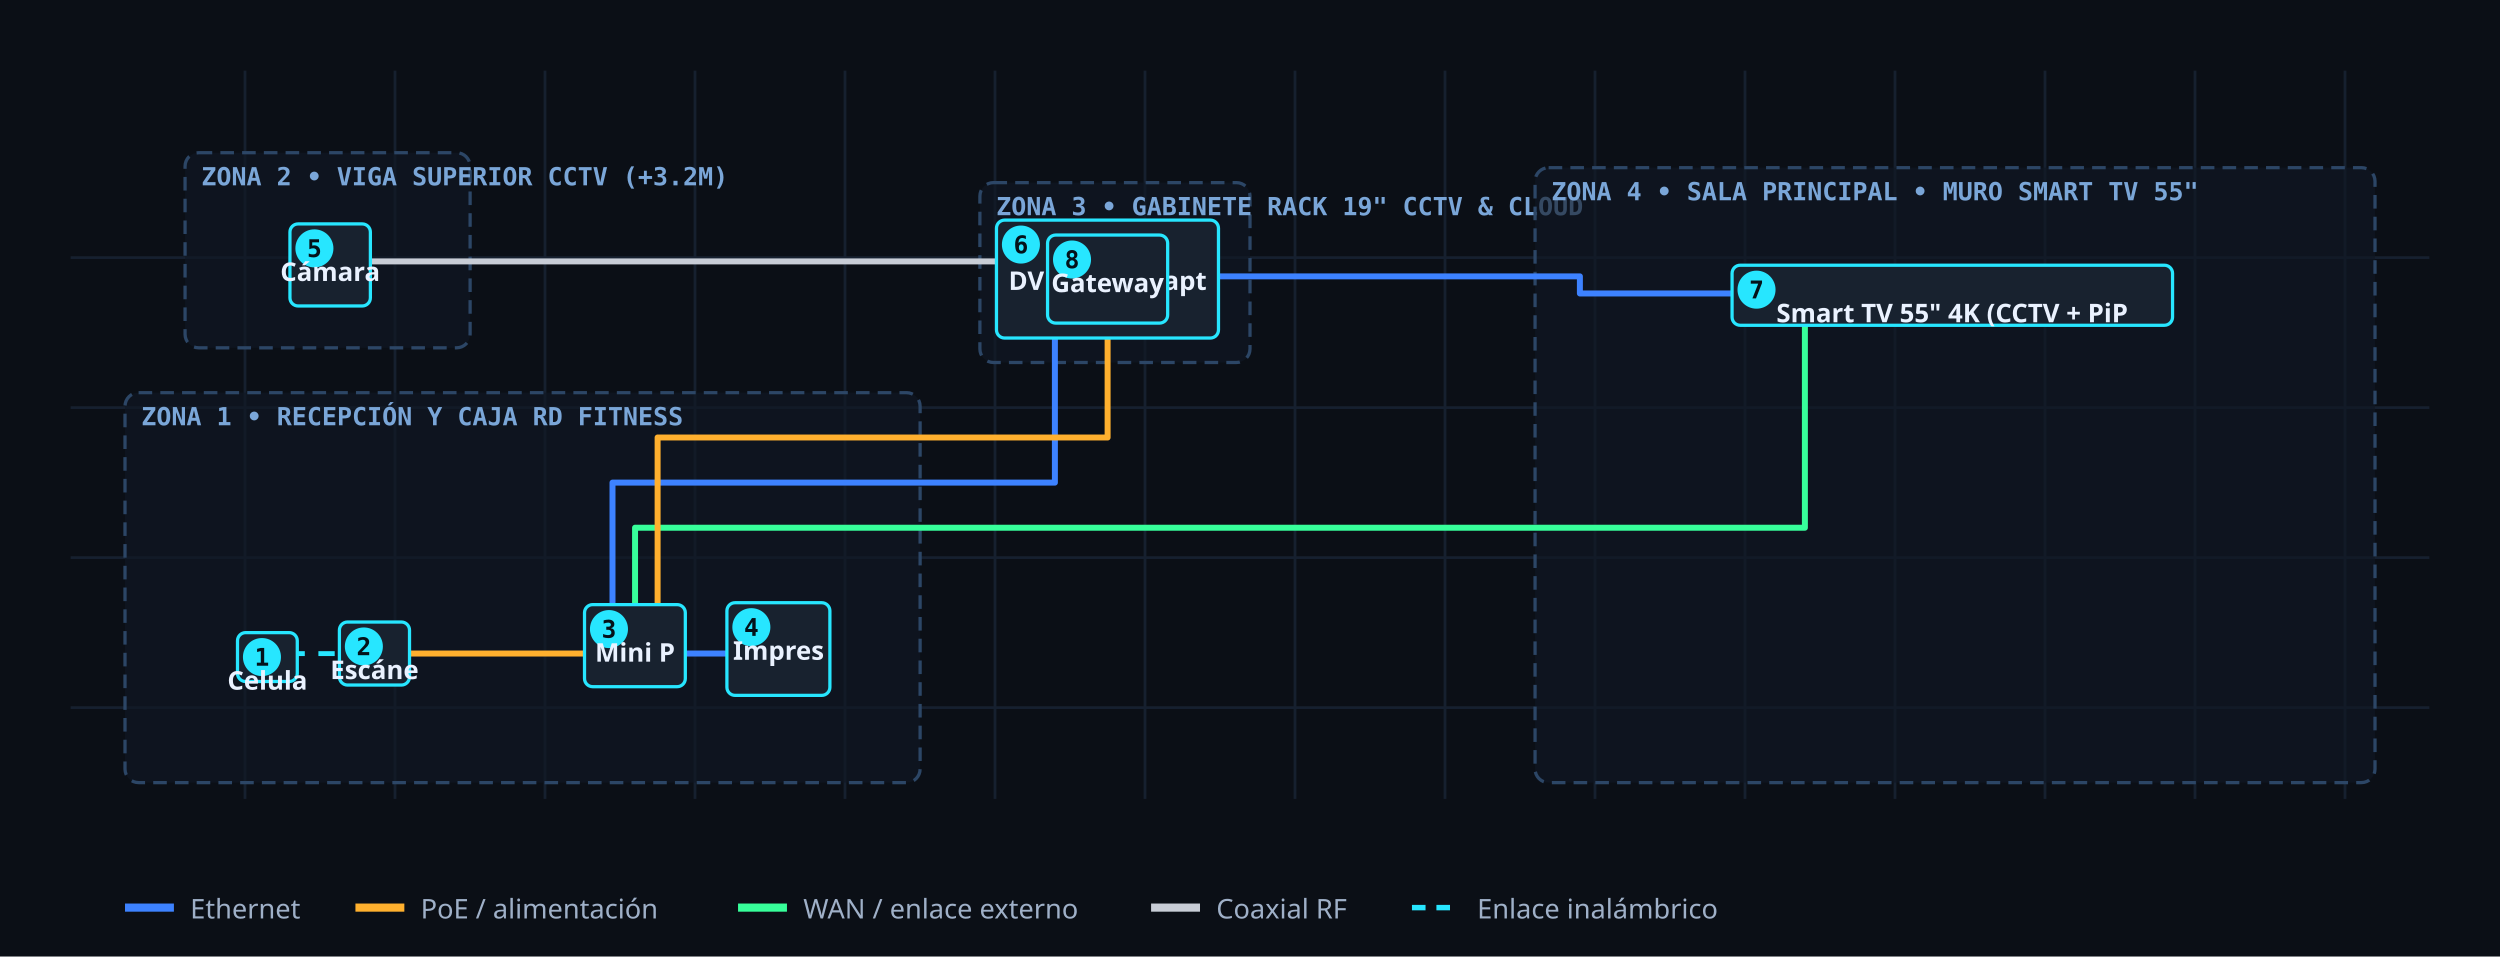
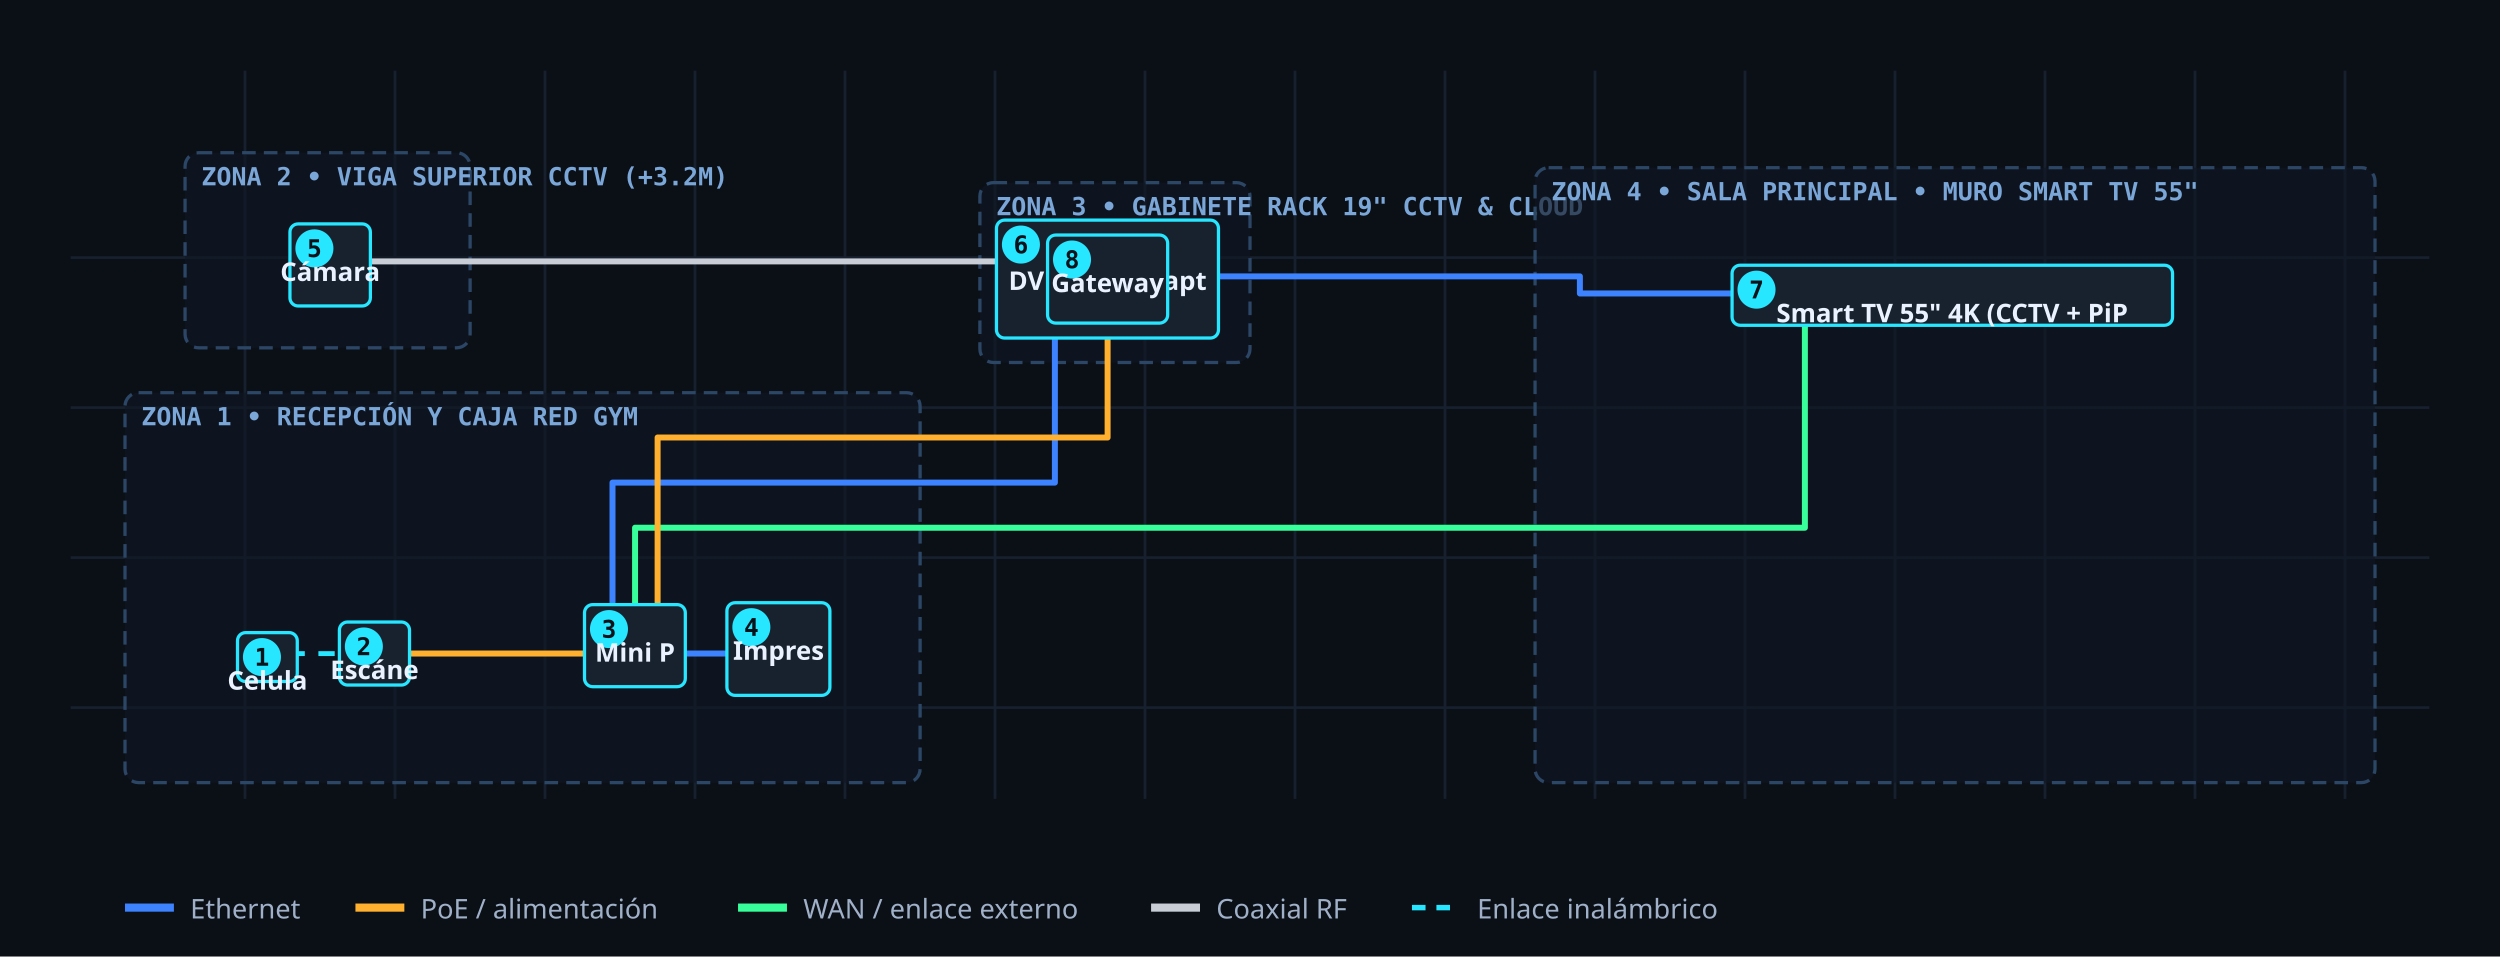
<svg xmlns="http://www.w3.org/2000/svg" viewBox="0 0 920 352" width="100%" role="img" aria-label="Plano arquitectónico y de planta automático">
  <rect width="920" height="352" fill="#0b0f16" />
  <line x1="90.16" y1="26" x2="90.16" y2="294" stroke="#16202f" stroke-width="1" />
  <line x1="145.36" y1="26" x2="145.36" y2="294" stroke="#16202f" stroke-width="1" />
  <line x1="200.56" y1="26" x2="200.56" y2="294" stroke="#16202f" stroke-width="1" />
  <line x1="255.76" y1="26" x2="255.76" y2="294" stroke="#16202f" stroke-width="1" />
  <line x1="310.96" y1="26" x2="310.96" y2="294" stroke="#16202f" stroke-width="1" />
  <line x1="366.16" y1="26" x2="366.16" y2="294" stroke="#16202f" stroke-width="1" />
  <line x1="421.36" y1="26" x2="421.36" y2="294" stroke="#16202f" stroke-width="1" />
  <line x1="476.56" y1="26" x2="476.56" y2="294" stroke="#16202f" stroke-width="1" />
  <line x1="531.76" y1="26" x2="531.76" y2="294" stroke="#16202f" stroke-width="1" />
  <line x1="586.96" y1="26" x2="586.96" y2="294" stroke="#16202f" stroke-width="1" />
  <line x1="642.16" y1="26" x2="642.16" y2="294" stroke="#16202f" stroke-width="1" />
  <line x1="697.36" y1="26" x2="697.36" y2="294" stroke="#16202f" stroke-width="1" />
  <line x1="752.56" y1="26" x2="752.56" y2="294" stroke="#16202f" stroke-width="1" />
  <line x1="807.76" y1="26" x2="807.76" y2="294" stroke="#16202f" stroke-width="1" />
  <line x1="862.96" y1="26" x2="862.96" y2="294" stroke="#16202f" stroke-width="1" />
  <line x1="26" y1="260.4" x2="894" y2="260.4" stroke="#16202f" stroke-width="1" />
  <line x1="26" y1="205.2" x2="894" y2="205.2" stroke="#16202f" stroke-width="1" />
  <line x1="26" y1="150" x2="894" y2="150" stroke="#16202f" stroke-width="1" />
  <line x1="26" y1="94.8" x2="894" y2="94.8" stroke="#16202f" stroke-width="1" />
  <g>
    <rect x="46.0" y="144.5" width="292.6" height="143.5" rx="5" fill="#101824" fill-opacity="0.65" stroke="#2c4666" stroke-width="1.2" stroke-dasharray="5 3" />
-     <text x="52.0" y="156.5" font-size="9.2" font-weight="700" fill="#7aa6d8" font-family="monospace">ZONA 1 • RECEPCIÓN Y CAJA RD FITNESS</text>
+     <text x="52.0" y="156.5" font-size="9.2" font-weight="700" fill="#7aa6d8" font-family="monospace">ZONA 1 • RECEPCIÓN Y CAJA RED GYM</text>
  </g>
  <g>
    <rect x="68.1" y="56.2" width="104.9" height="71.8" rx="5" fill="#101824" fill-opacity="0.65" stroke="#2c4666" stroke-width="1.2" stroke-dasharray="5 3" />
    <text x="74.1" y="68.2" font-size="9.2" font-weight="700" fill="#7aa6d8" font-family="monospace">ZONA 2 • VIGA SUPERIOR CCTV (+3.2M)</text>
  </g>
  <g>
    <rect x="360.6" y="67.2" width="99.4" height="66.2" rx="5" fill="#101824" fill-opacity="0.65" stroke="#2c4666" stroke-width="1.2" stroke-dasharray="5 3" />
    <text x="366.6" y="79.2" font-size="9.2" font-weight="700" fill="#7aa6d8" font-family="monospace">ZONA 3 • GABINETE RACK 19" CCTV &amp; CLOUD</text>
  </g>
  <g>
    <rect x="564.9" y="61.7" width="309.1" height="226.3" rx="5" fill="#101824" fill-opacity="0.65" stroke="#2c4666" stroke-width="1.2" stroke-dasharray="5 3" />
    <text x="570.9" y="73.7" font-size="9.2" font-weight="700" fill="#7aa6d8" font-family="monospace">ZONA 4 • SALA PRINCIPAL • MURO SMART TV 55"</text>
  </g>
  <polyline fill="none" stroke="#ffb02e" stroke-width="2.2" stroke-linejoin="round" points="150.2,240.5 158.5,240.5 158.5,240.5 207.3,240.5 207.3,240.5 215.6,240.5" />
  <polyline fill="none" stroke="#3d82ff" stroke-width="2.2" stroke-linejoin="round" points="251.8,240.5 258.7,240.5 258.7,240.5 261.1,240.5 261.1,240.5 268.0,240.5" />
  <polyline fill="none" stroke="#c8cdd6" stroke-width="2.2" stroke-linejoin="round" points="135.8,96.2 146.9,96.2 146.9,96.2 200.6,96.2 349.6,96.2 349.6,96.2 359.1,96.2 370.2,96.2" />
  <polyline fill="none" stroke="#3d82ff" stroke-width="2.2" stroke-linejoin="round" points="388.2,123.9 388.2,135.0 388.2,135.0 388.2,177.6 225.4,177.6 225.4,212.0 225.4,212.0 225.4,223.0" />
  <polyline fill="none" stroke="#37ff9a" stroke-width="2.2" stroke-linejoin="round" points="233.7,223.0 233.7,212.0 233.7,212.0 233.7,194.2 664.2,194.2 664.2,129.4 664.2,129.4 664.2,118.4" />
  <polyline fill="none" stroke="#3d82ff" stroke-width="2.2" stroke-linejoin="round" points="445.0,101.7 456.0,101.7 581.4,101.7 581.4,108.0 581.4,108.0 626.8,108.0 637.9,108.0" />
  <polyline fill="none" stroke="#ffb02e" stroke-width="2.2" stroke-linejoin="round" points="242.0,223.0 242.0,212.0 242.0,161.0 407.6,161.0 407.6,129.4 407.6,129.4 407.6,118.4" />
  <line x1="106.168" y1="240.528" x2="125.212" y2="240.528" stroke="#27e6ff" stroke-width="1.8" stroke-dasharray="6 5" />
  <g>
    <rect x="87.4" y="232.8" width="22.0" height="18.0" rx="3" fill="#18222f" stroke="#27e6ff" stroke-width="1.2" />
    <circle cx="96.4" cy="241.8" r="7" fill="#27e6ff" />
    <text x="96.4" y="245.0" font-size="9" font-weight="700" text-anchor="middle" fill="#04121a" font-family="monospace">1</text>
    <text x="98.4" y="253.8" font-size="9.5" font-weight="600" text-anchor="middle" fill="#eaf2ff" font-family="sans-serif">Celula</text>
  </g>
  <g>
    <rect x="124.9" y="228.9" width="25.8" height="23.2" rx="3" fill="#18222f" stroke="#27e6ff" stroke-width="1.2" />
    <circle cx="133.9" cy="237.9" r="7" fill="#27e6ff" />
    <text x="133.9" y="241.1" font-size="9" font-weight="700" text-anchor="middle" fill="#04121a" font-family="monospace">2</text>
    <text x="137.8" y="249.9" font-size="9.5" font-weight="600" text-anchor="middle" fill="#eaf2ff" font-family="sans-serif">Escáne</text>
  </g>
  <g>
    <rect x="215.1" y="222.5" width="37.1" height="30.2" rx="3" fill="#18222f" stroke="#27e6ff" stroke-width="1.2" />
    <circle cx="224.1" cy="231.5" r="7" fill="#27e6ff" />
    <text x="224.1" y="234.7" font-size="9" font-weight="700" text-anchor="middle" fill="#04121a" font-family="monospace">3</text>
    <text x="233.7" y="243.5" font-size="9.5" font-weight="600" text-anchor="middle" fill="#eaf2ff" font-family="sans-serif">Mini P</text>
  </g>
  <g>
    <rect x="267.5" y="221.8" width="37.9" height="34.1" rx="3" fill="#18222f" stroke="#27e6ff" stroke-width="1.2" />
    <circle cx="276.5" cy="230.8" r="7" fill="#27e6ff" />
    <text x="276.5" y="234.0" font-size="9" font-weight="700" text-anchor="middle" fill="#04121a" font-family="monospace">4</text>
    <text x="286.5" y="242.8" font-size="9.5" font-weight="600" text-anchor="middle" fill="#eaf2ff" font-family="sans-serif">Impres</text>
  </g>
  <g>
    <rect x="106.7" y="82.4" width="29.6" height="30.2" rx="3" fill="#18222f" stroke="#27e6ff" stroke-width="1.2" />
    <circle cx="115.7" cy="91.4" r="7" fill="#27e6ff" />
    <text x="115.7" y="94.6" font-size="9" font-weight="700" text-anchor="middle" fill="#04121a" font-family="monospace">5</text>
    <text x="121.5" y="103.4" font-size="9.5" font-weight="600" text-anchor="middle" fill="#eaf2ff" font-family="sans-serif">Cámara</text>
  </g>
  <g>
    <rect x="366.7" y="81.0" width="81.7" height="43.4" rx="3" fill="#18222f" stroke="#27e6ff" stroke-width="1.2" />
    <circle cx="375.7" cy="90.0" r="7" fill="#27e6ff" />
    <text x="375.7" y="93.2" font-size="9" font-weight="700" text-anchor="middle" fill="#04121a" font-family="monospace">6</text>
    <text x="407.6" y="106.7" font-size="9.5" font-weight="600" text-anchor="middle" fill="#eaf2ff" font-family="sans-serif">DVR 4CH + Capt</text>
  </g>
  <g>
    <rect x="637.4" y="97.6" width="162.1" height="22.1" rx="3" fill="#18222f" stroke="#27e6ff" stroke-width="1.2" />
    <circle cx="646.4" cy="106.6" r="7" fill="#27e6ff" />
    <text x="646.4" y="109.8" font-size="9" font-weight="700" text-anchor="middle" fill="#04121a" font-family="monospace">7</text>
    <text x="718.4" y="118.6" font-size="9.5" font-weight="600" text-anchor="middle" fill="#eaf2ff" font-family="sans-serif">Smart TV 55" 4K (CCTV + PiP</text>
  </g>
  <g>
    <rect x="385.5" y="86.5" width="44.2" height="32.4" rx="3" fill="#18222f" stroke="#27e6ff" stroke-width="1.2" />
    <circle cx="394.5" cy="95.5" r="7" fill="#27e6ff" />
    <text x="394.5" y="98.7" font-size="9" font-weight="700" text-anchor="middle" fill="#04121a" font-family="monospace">8</text>
    <text x="407.6" y="107.5" font-size="9.5" font-weight="600" text-anchor="middle" fill="#eaf2ff" font-family="sans-serif">Gateway</text>
  </g>
  <line x1="46" y1="334" x2="64" y2="334" stroke="#3d82ff" stroke-width="3" />
  <text x="70" y="338" font-size="10" fill="#9fb0c8" font-family="sans-serif">Ethernet</text>
  <line x1="130.8" y1="334" x2="148.8" y2="334" stroke="#ffb02e" stroke-width="3" />
  <text x="154.8" y="338" font-size="10" fill="#9fb0c8" font-family="sans-serif">PoE / alimentación</text>
  <line x1="271.6" y1="334" x2="289.6" y2="334" stroke="#37ff9a" stroke-width="3" />
  <text x="295.6" y="338" font-size="10" fill="#9fb0c8" font-family="sans-serif">WAN / enlace externo</text>
  <line x1="423.6" y1="334" x2="441.6" y2="334" stroke="#c8cdd6" stroke-width="3" />
  <text x="447.6" y="338" font-size="10" fill="#9fb0c8" font-family="sans-serif">Coaxial RF</text>
  <line x1="519.6" y1="334" x2="537.6" y2="334" stroke="#27e6ff" stroke-width="2" stroke-dasharray="5 4" />
  <text x="543.6" y="338" font-size="10" fill="#9fb0c8" font-family="sans-serif">Enlace inalámbrico</text>
</svg>
